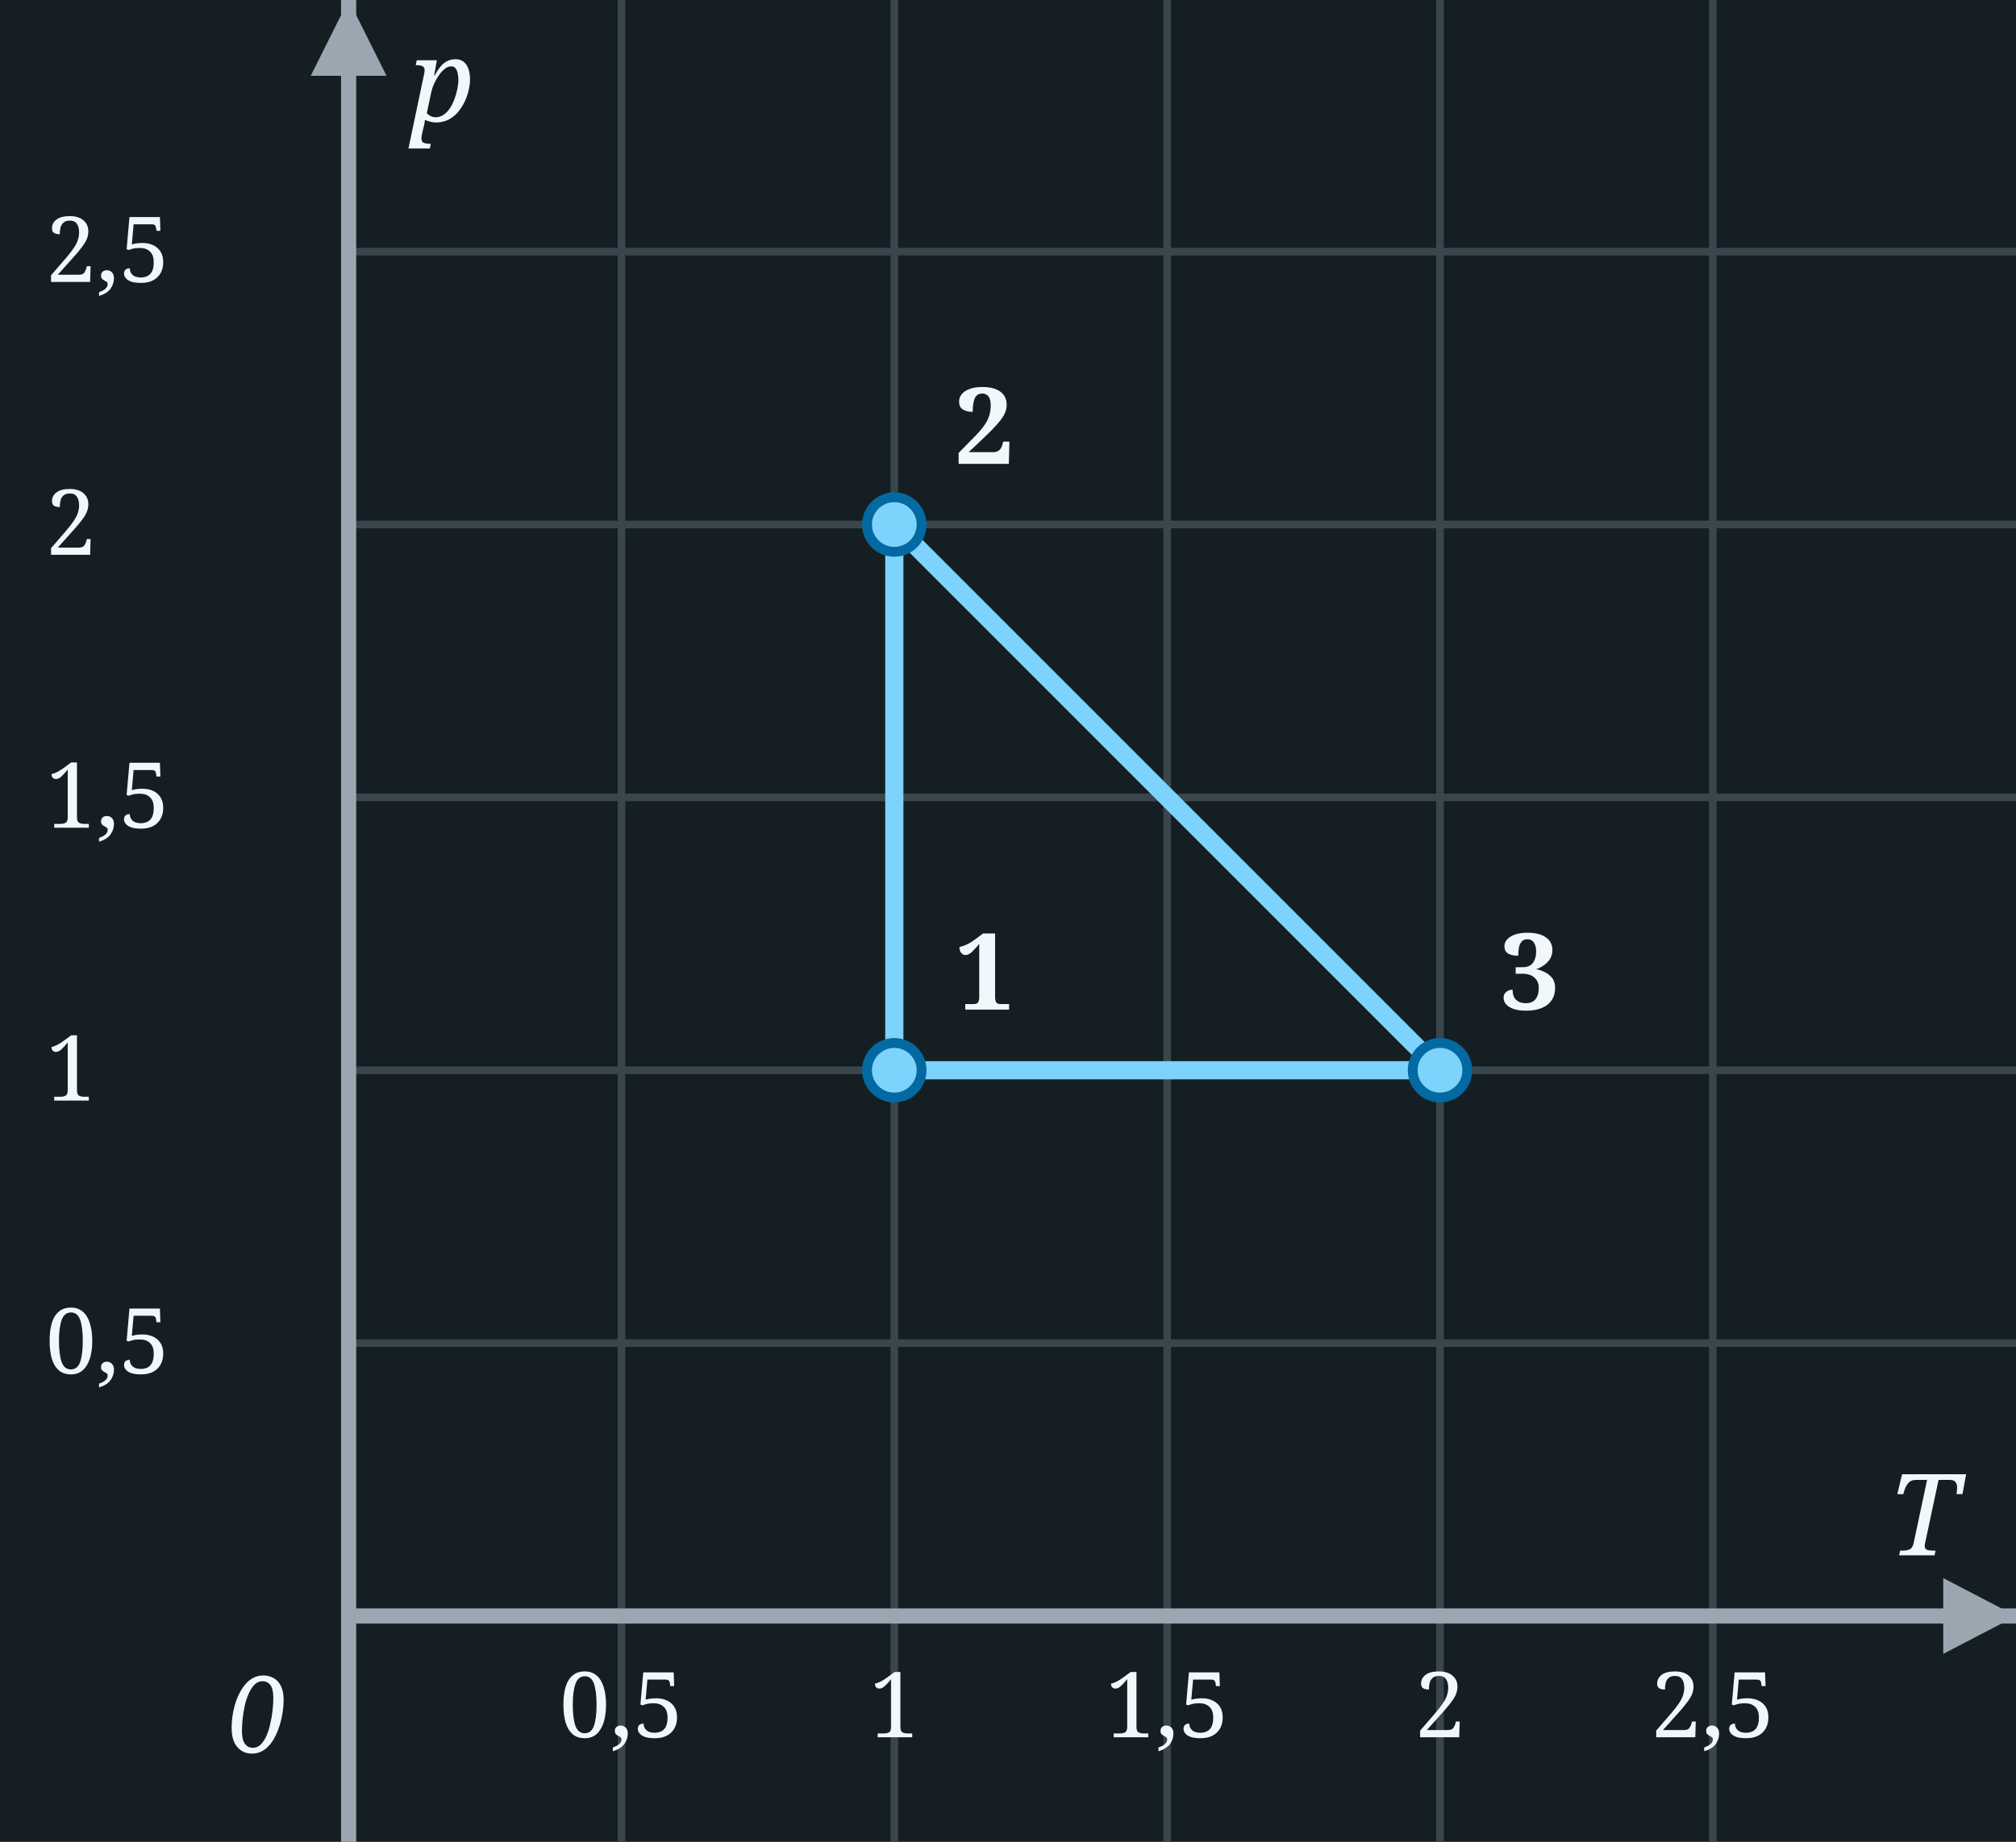
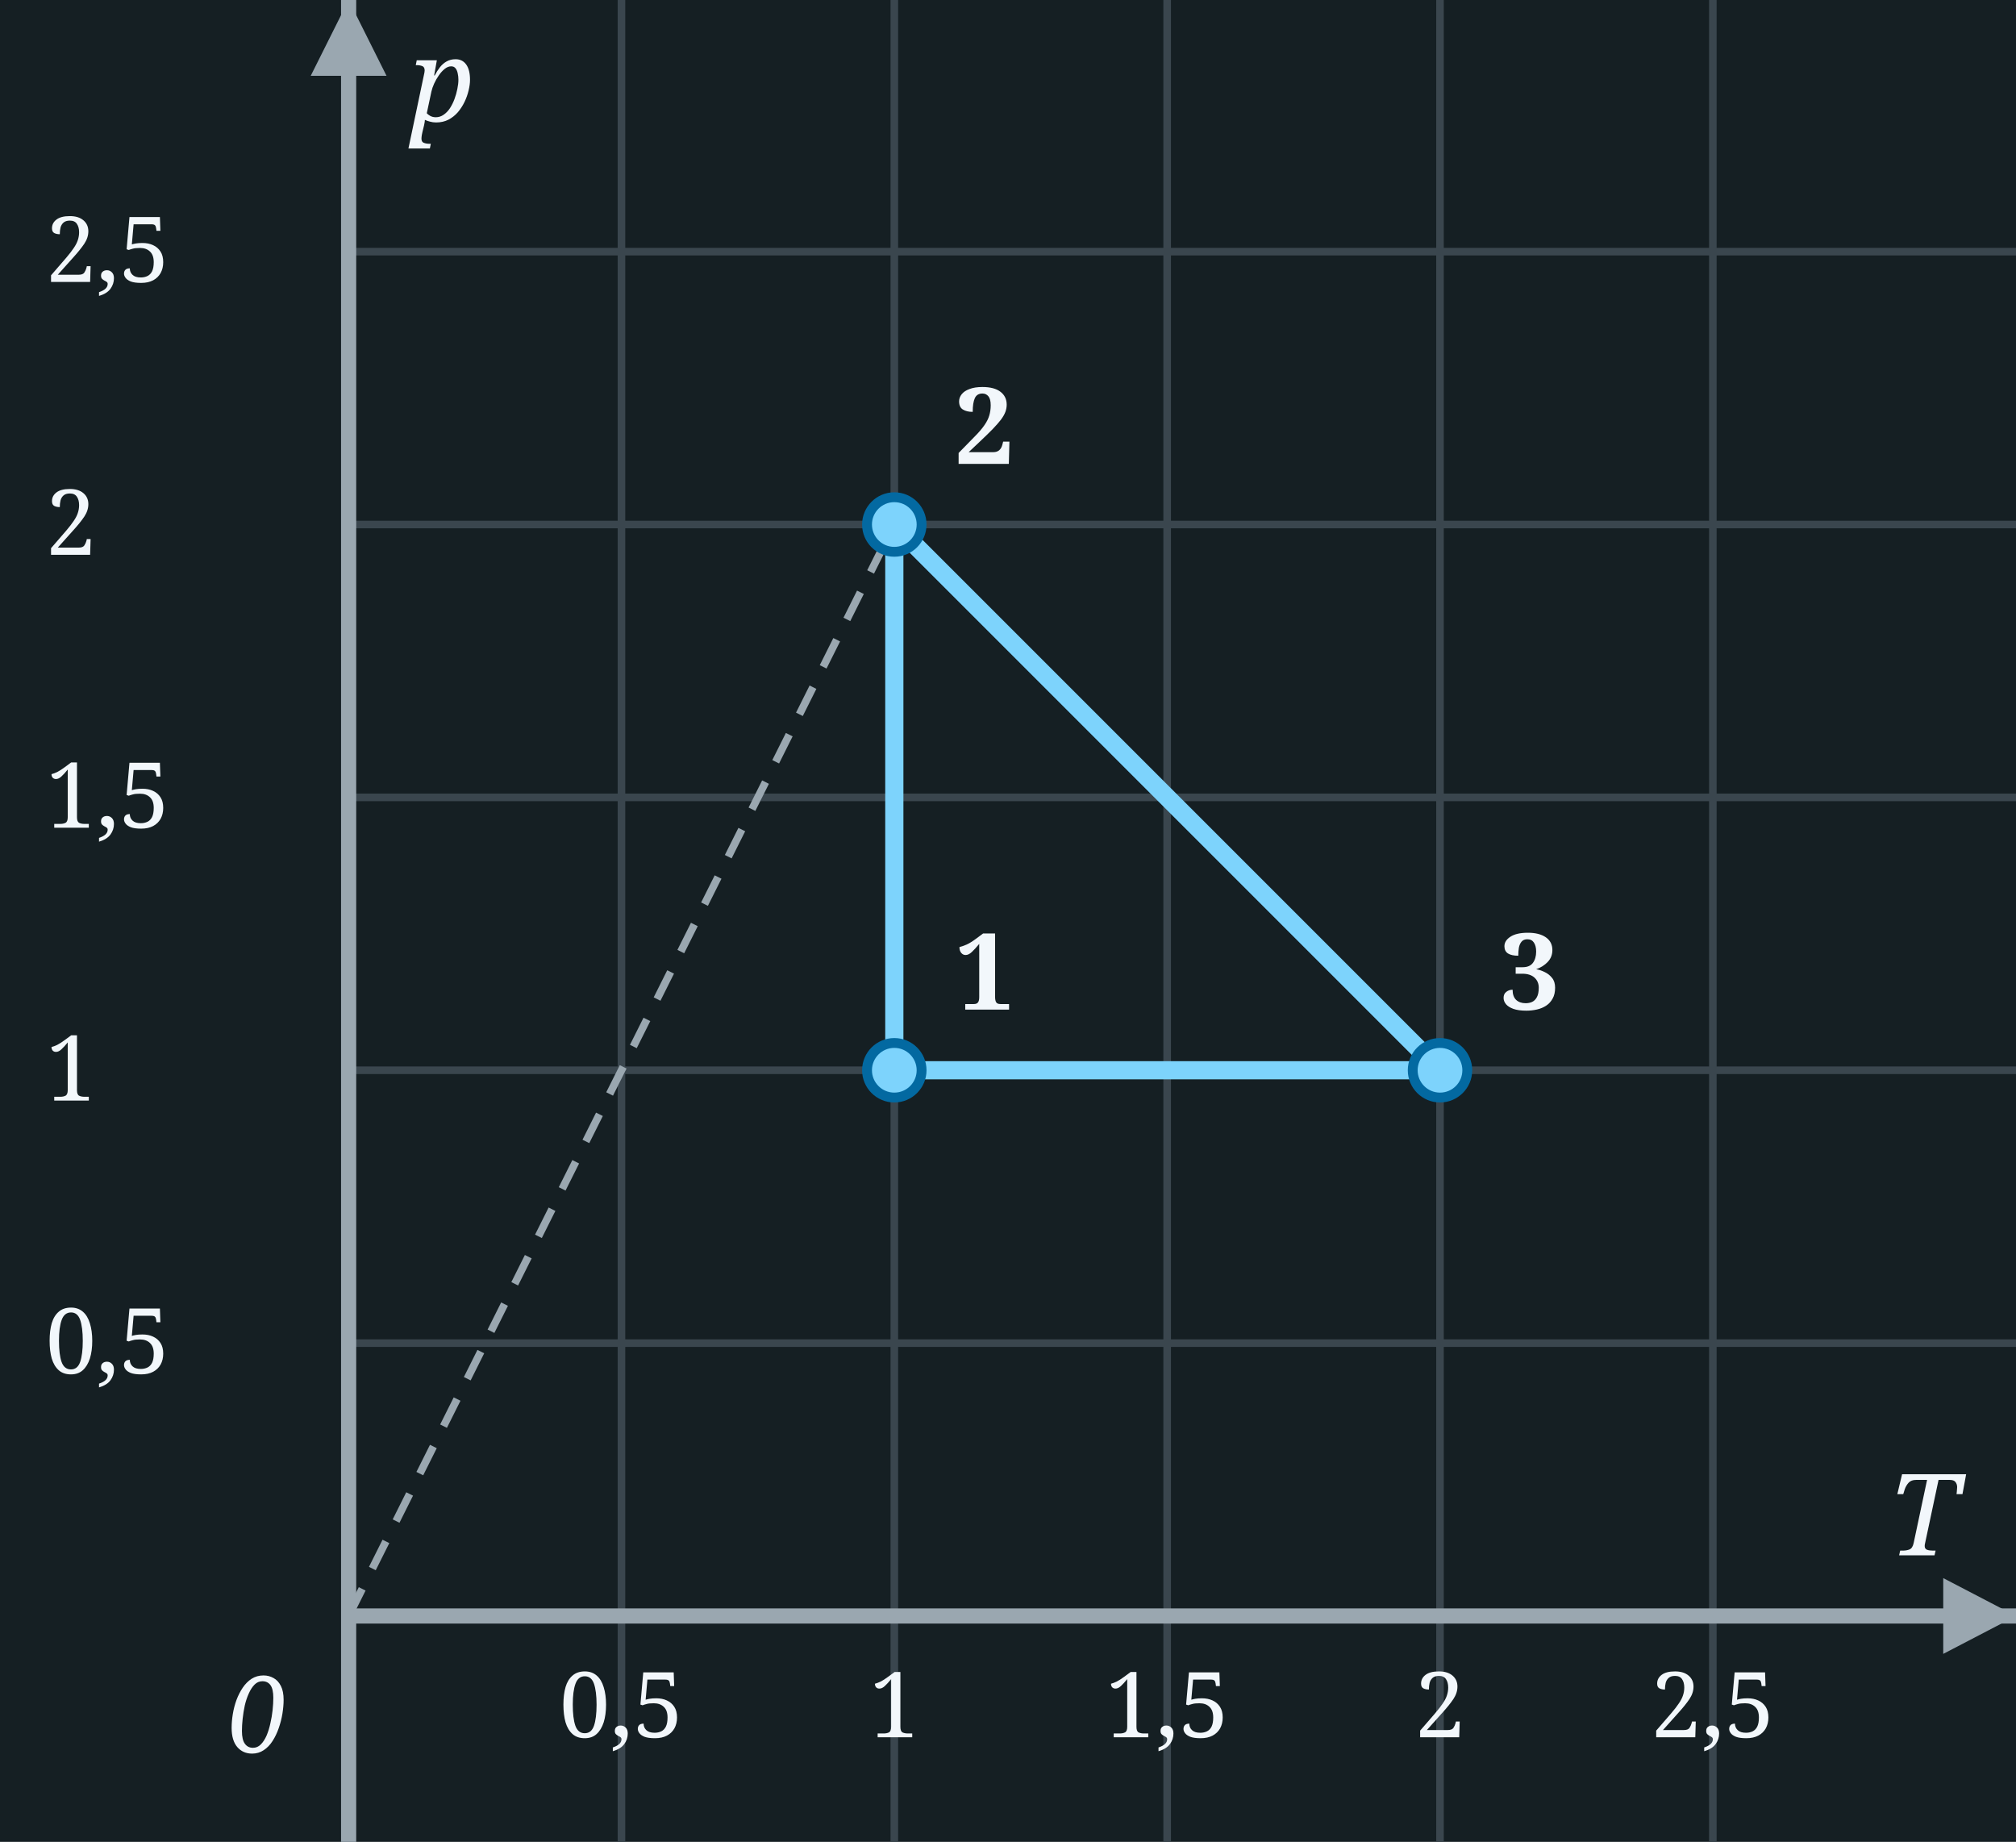
<svg xmlns="http://www.w3.org/2000/svg" width="266" height="243" viewBox="0 0 266 243">
  <rect x="0" y="0" width="266" height="243" fill="#151F23" />
  <line x1="46.0" y1="0" x2="46.0" y2="243" stroke="#3A464E" stroke-width="1" />
  <line x1="82.0" y1="0" x2="82.0" y2="243" stroke="#3A464E" stroke-width="1" />
  <line x1="118.0" y1="0" x2="118.0" y2="243" stroke="#3A464E" stroke-width="1" />
  <line x1="154.0" y1="0" x2="154.0" y2="243" stroke="#3A464E" stroke-width="1" />
  <line x1="190.0" y1="0" x2="190.0" y2="243" stroke="#3A464E" stroke-width="1" />
  <line x1="226.0" y1="0" x2="226.0" y2="243" stroke="#3A464E" stroke-width="1" />
  <line x1="46.0" y1="213.2" x2="266" y2="213.2" stroke="#3A464E" stroke-width="1" />
  <line x1="46.0" y1="177.2" x2="266" y2="177.2" stroke="#3A464E" stroke-width="1" />
  <line x1="46.0" y1="141.2" x2="266" y2="141.2" stroke="#3A464E" stroke-width="1" />
  <line x1="46.0" y1="105.2" x2="266" y2="105.2" stroke="#3A464E" stroke-width="1" />
  <line x1="46.0" y1="69.2" x2="266" y2="69.2" stroke="#3A464E" stroke-width="1" />
  <line x1="46.0" y1="33.2" x2="266" y2="33.2" stroke="#3A464E" stroke-width="1" />
  <line x1="46.0" y1="243" x2="46.0" y2="0" stroke="#9AA7B0" stroke-width="2" />
  <polygon points="41.0,10 51.0,10 46.0,0" fill="#9AA7B0" />
  <line x1="46.0" y1="213.2" x2="266" y2="213.2" stroke="#9AA7B0" stroke-width="2" />
  <polygon points="256.4,208.2 256.4,218.2 266,213.2" fill="#9AA7B0" />
  <text x="30.0" y="231.2" font-family="Georgia, serif" font-style="italic" font-size="14" fill="#F2F7FB">0</text>
  <text x="258.4" y="205.2" font-family="Georgia, serif" font-style="italic" font-size="15" fill="#F2F7FB" text-anchor="end">T</text>
  <text x="54.0" y="16" font-family="Georgia, serif" font-style="italic" font-size="15" fill="#F2F7FB">p</text>
  <text x="82.0" y="229.2" text-anchor="middle" font-family="Georgia, serif" font-size="12" fill="#F2F7FB">0,5</text>
  <text x="118.0" y="229.2" text-anchor="middle" font-family="Georgia, serif" font-size="12" fill="#F2F7FB">1</text>
  <text x="154.0" y="229.2" text-anchor="middle" font-family="Georgia, serif" font-size="12" fill="#F2F7FB">1,5</text>
  <text x="190.0" y="229.2" text-anchor="middle" font-family="Georgia, serif" font-size="12" fill="#F2F7FB">2</text>
  <text x="226.0" y="229.2" text-anchor="middle" font-family="Georgia, serif" font-size="12" fill="#F2F7FB">2,5</text>
  <text x="6" y="181.2" font-family="Georgia, serif" font-size="12" fill="#F2F7FB">0,5</text>
  <text x="6" y="145.2" font-family="Georgia, serif" font-size="12" fill="#F2F7FB">1</text>
  <text x="6" y="109.2" font-family="Georgia, serif" font-size="12" fill="#F2F7FB">1,5</text>
  <text x="6" y="73.2" font-family="Georgia, serif" font-size="12" fill="#F2F7FB">2</text>
  <text x="6" y="37.2" font-family="Georgia, serif" font-size="12" fill="#F2F7FB">2,5</text>
+   <line x1="46.0" y1="213.2" x2="118.0" y2="69.2" stroke="#9AA7B0" stroke-width="1" stroke-dasharray="4,3" />
  <line x1="118.0" y1="141.2" x2="118.0" y2="69.2" stroke="#7dd3fc" stroke-width="2.4" stroke-linecap="round" />
  <line x1="118.0" y1="69.2" x2="190.0" y2="141.2" stroke="#7dd3fc" stroke-width="2.4" stroke-linecap="round" />
  <line x1="190.0" y1="141.2" x2="118.0" y2="141.2" stroke="#7dd3fc" stroke-width="2.4" stroke-linecap="round" />
  <circle cx="118.0" cy="141.2" r="3.6" fill="#7dd3fc" stroke="#0369a1" stroke-width="1.3" />
  <text x="126.0" y="133.2" font-family="Georgia, serif" font-weight="bold" font-size="14" fill="#F2F7FB">1</text>
  <circle cx="118.0" cy="69.2" r="3.6" fill="#7dd3fc" stroke="#0369a1" stroke-width="1.3" />
  <text x="126.0" y="61.2" font-family="Georgia, serif" font-weight="bold" font-size="14" fill="#F2F7FB">2</text>
  <circle cx="190.0" cy="141.2" r="3.6" fill="#7dd3fc" stroke="#0369a1" stroke-width="1.3" />
  <text x="198.0" y="133.2" font-family="Georgia, serif" font-weight="bold" font-size="14" fill="#F2F7FB">3</text>
</svg>
